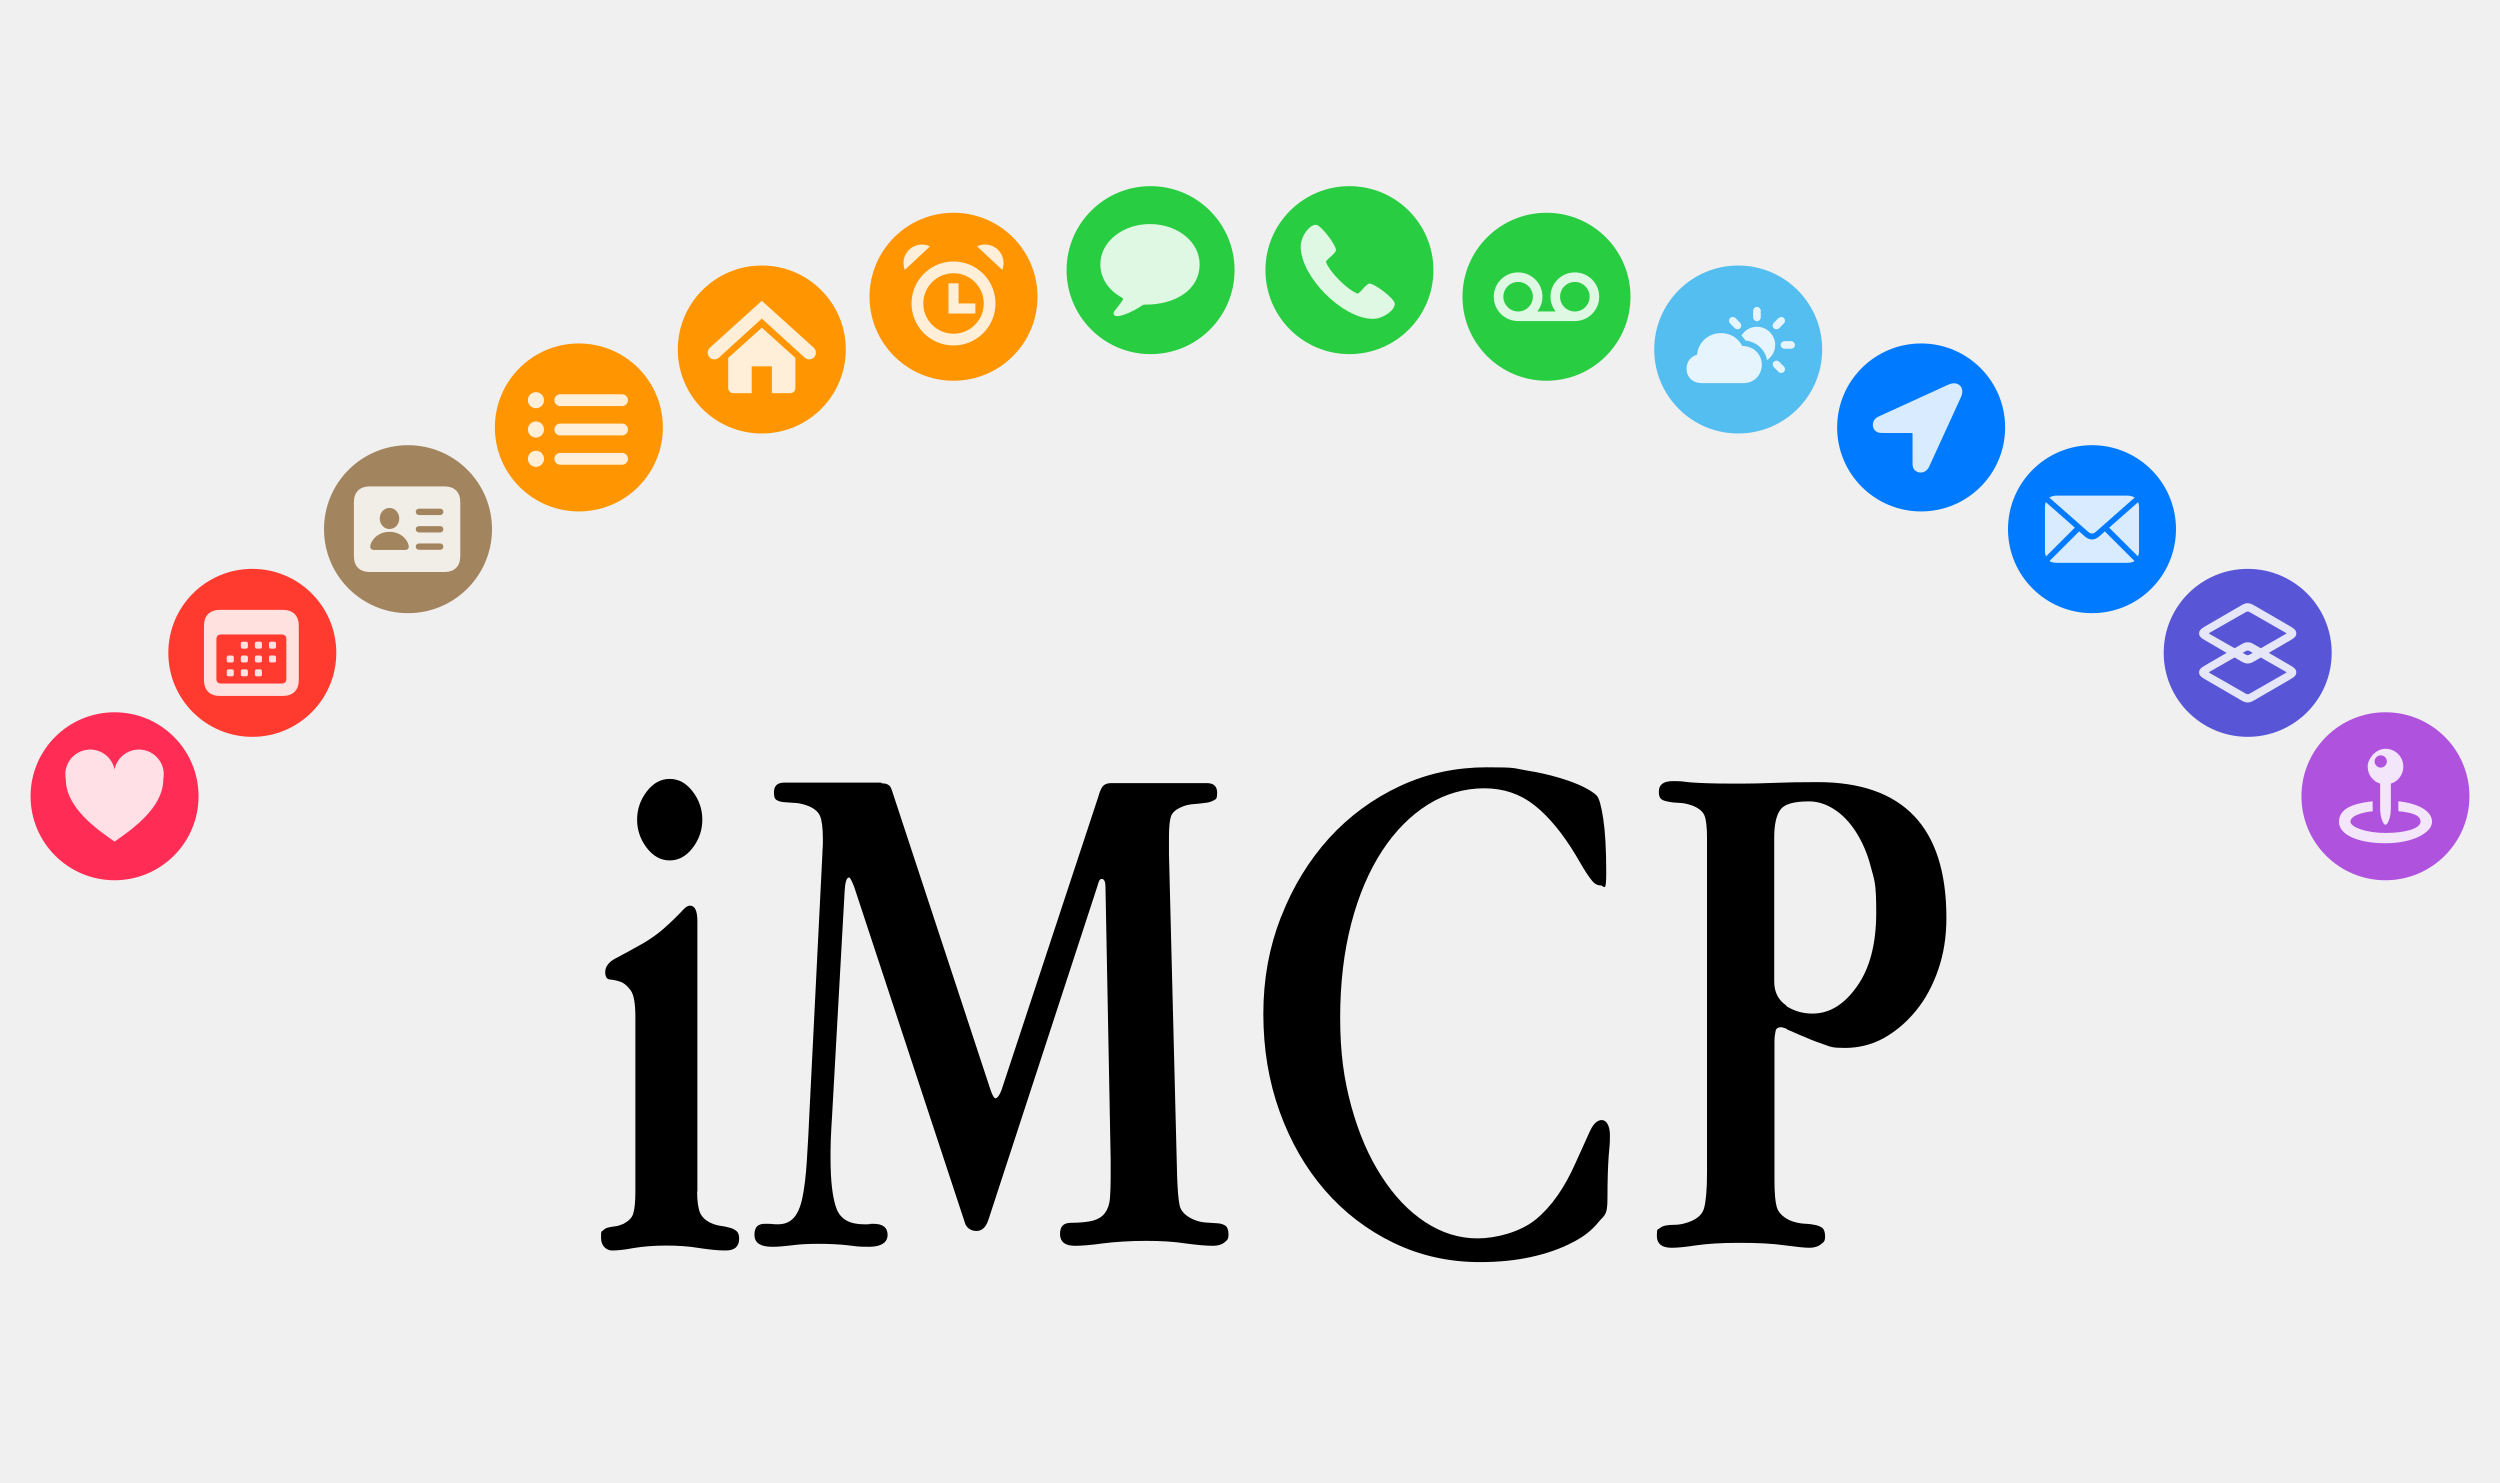
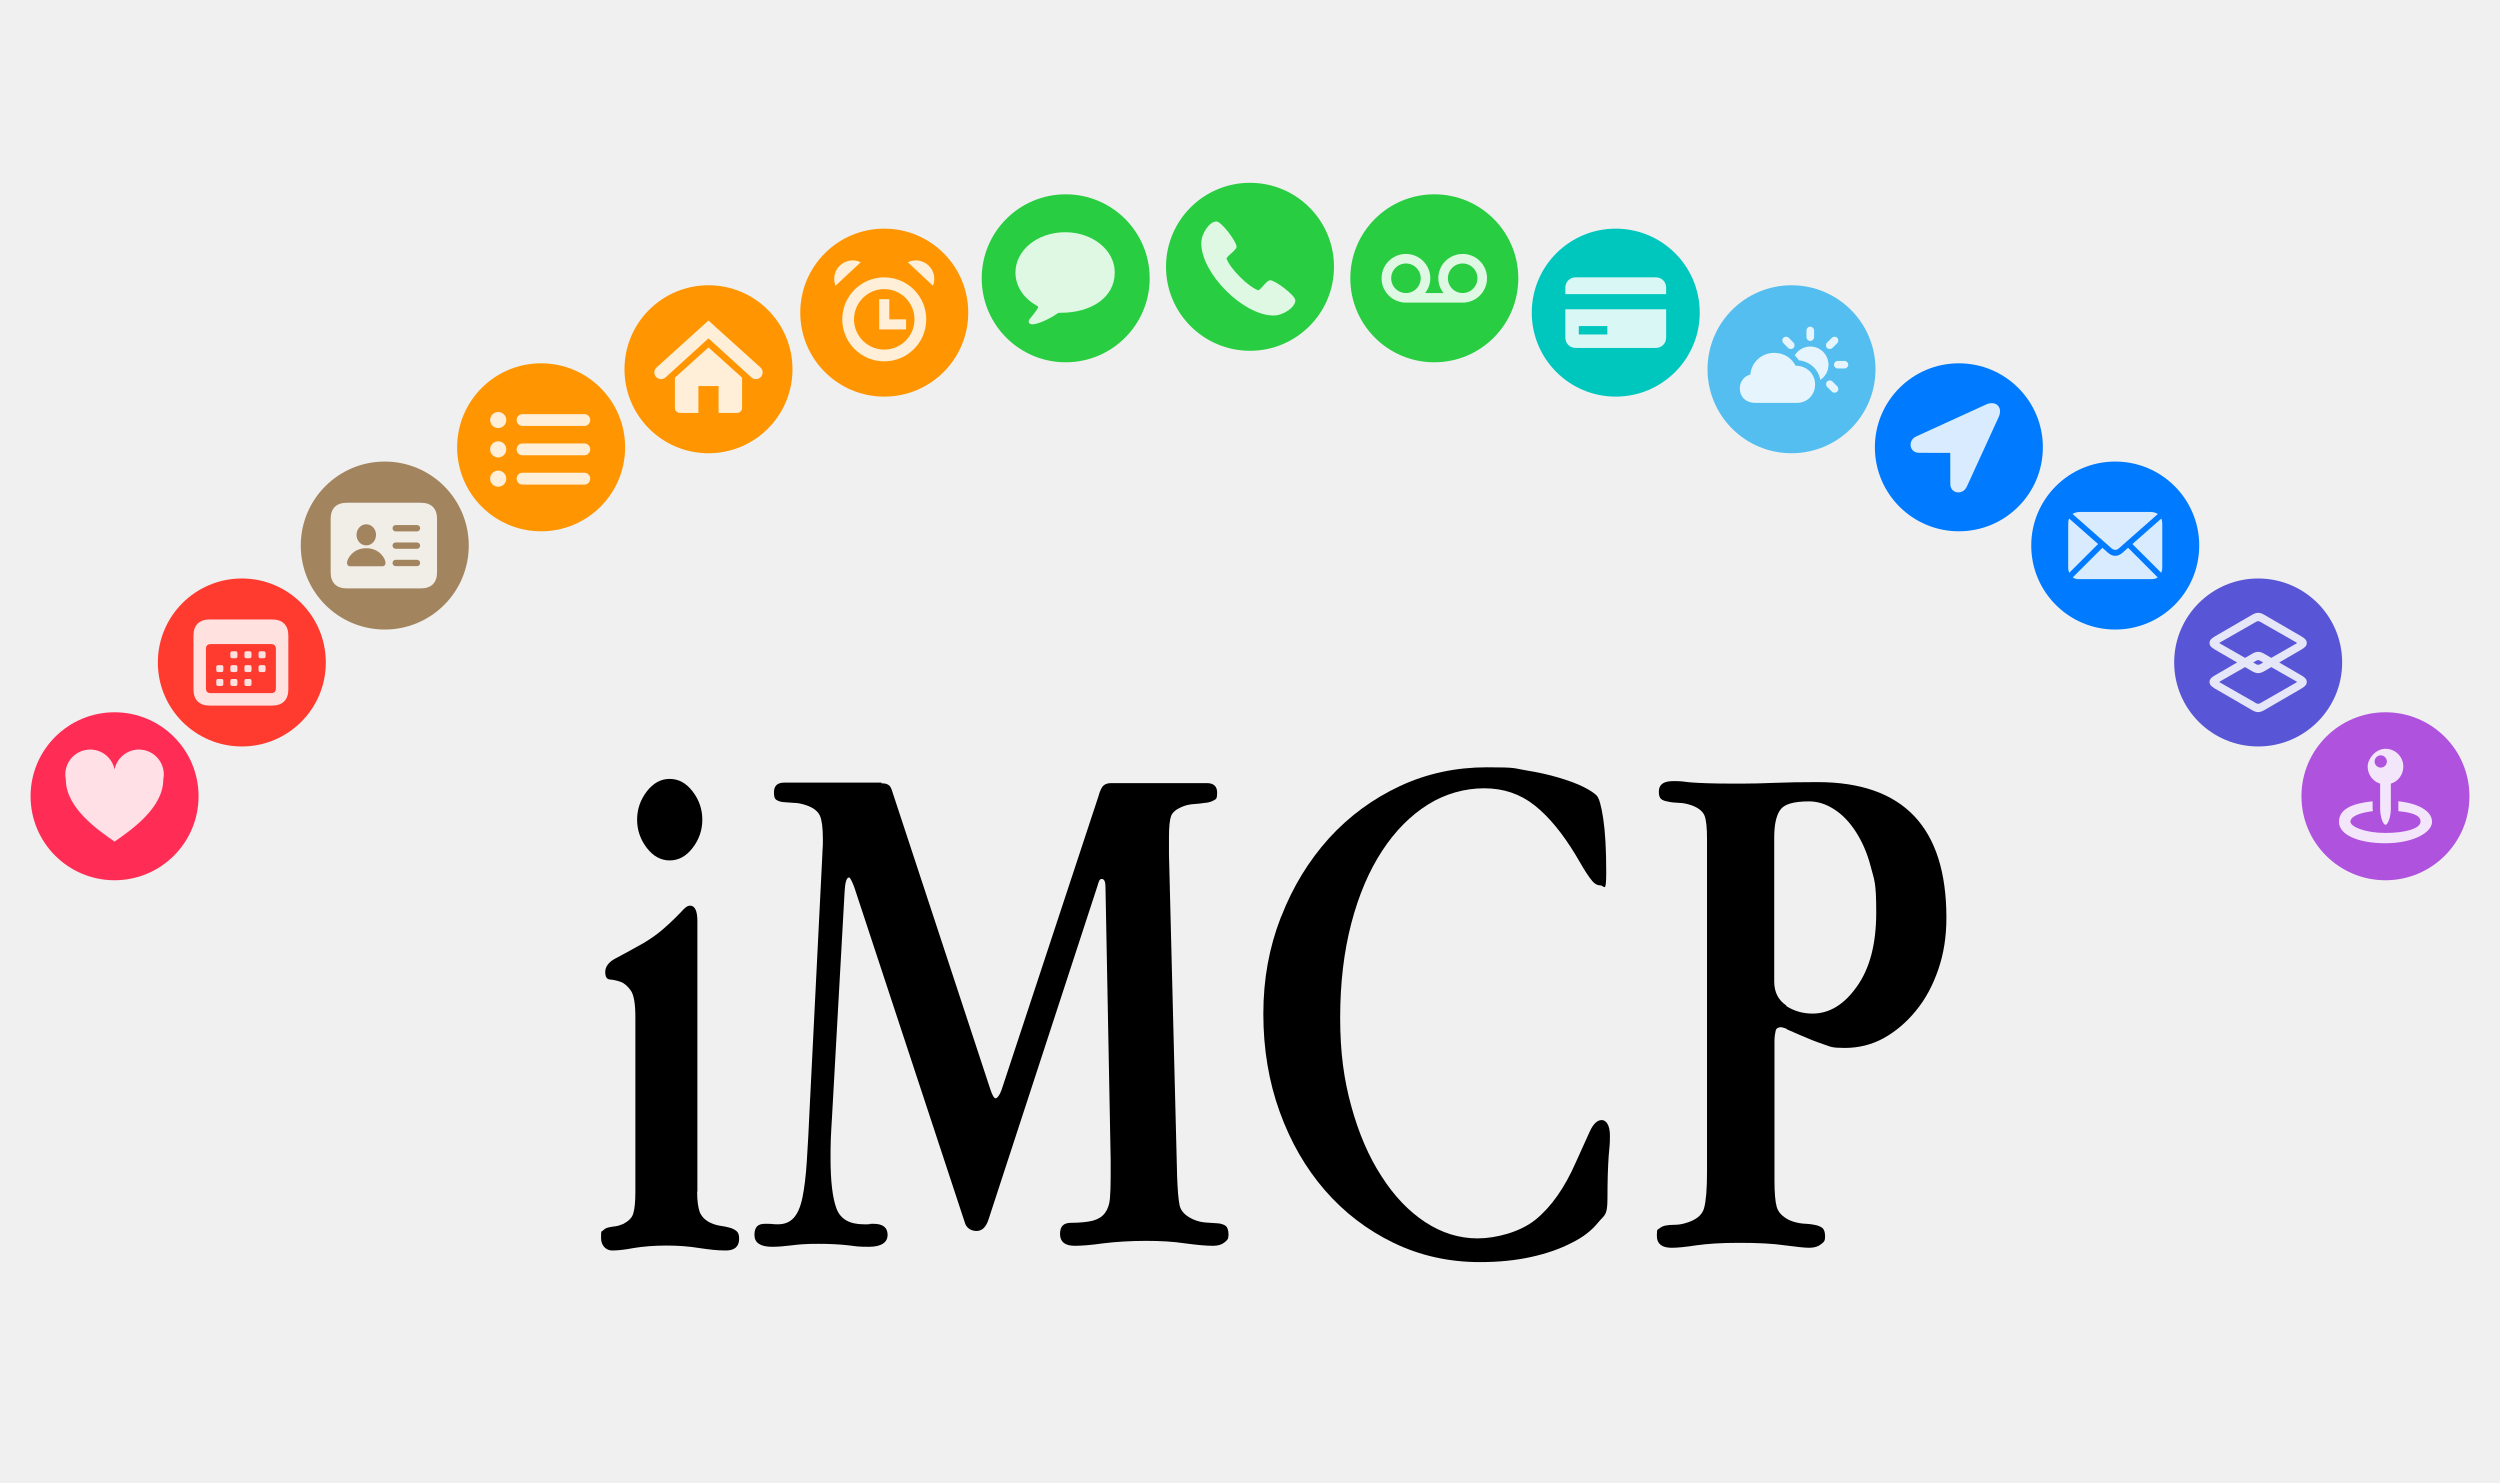
<svg xmlns="http://www.w3.org/2000/svg" viewBox="0 0 1012 600">
  <g fill="#000">
    <path d="M282.2,482.4c0,3.6.4,6.3,1,8.1.7,1.8,2,3.2,3.8,4.2,1.6.8,3.1,1.3,4.6,1.5s2.8.5,3.9.8,2,.8,2.7,1.4,1,1.6,1,3c0,3.2-1.8,4.8-5.4,4.8s-6.6-.4-10.8-1c-4.2-.7-8.6-1-13.4-1s-9.5.4-13.1,1c-3.6.7-6.5,1-8.7,1s-4.5-1.7-4.5-5.1.2-2.4.8-3,1.2-1,2.1-1.2c.9-.2,1.9-.4,2.9-.5s2.1-.5,3.3-1c2.2-1.2,3.6-2.6,4-4.4.5-1.7.8-4.5.8-8.5v-70.8c0-5.4-.6-9-1.9-10.8s-2.7-3-4.2-3.5-2.9-.8-4.2-.9-1.9-1.1-1.9-3.1,1.4-4,4.1-5.4,6.5-3.5,11.5-6.3c3-1.8,5.5-3.6,7.6-5.4,2.1-1.8,3.8-3.4,5.2-4.8,1.4-1.4,2.5-2.5,3.4-3.5.9-.9,1.7-1.4,2.5-1.4,2,0,3,2.1,3,6.3v109.5ZM280.4,320.4c2.6,3.4,3.9,7.2,3.9,11.4s-1.3,8-3.9,11.4-5.7,5.1-9.3,5.1-6.7-1.7-9.3-5.1c-2.6-3.4-3.9-7.2-3.9-11.4s1.3-8,3.9-11.4,5.7-5.1,9.3-5.1,6.7,1.7,9.3,5.1Z" />
    <path d="M356.9,317.1c1,0,1.9.1,2.5.5.7.3,1.2,1,1.6,2.2l39.9,121.2c.8,2.4,1.5,3.6,2.1,3.6s1.6-1.1,2.4-3.3l39.3-119.1c.4-1.6,1-2.9,1.6-3.8.7-.9,1.9-1.4,3.5-1.4h38.7c2.8,0,4.2,1.3,4.2,3.9s-.5,2.6-1.4,3.1-2,.9-3.5,1c-1.4.2-3,.4-4.6.5-1.7.1-3.5.5-5.2,1.3-2.2,1-3.5,2.2-4,3.7-.5,1.5-.8,4.2-.8,8.2v7.1l3.3,130.5c.2,5.4.5,9.2,1,11.6.5,2.4,2.4,4.3,5.5,5.7,1.8.8,3.6,1.2,5.4,1.3s3.4.2,4.6.3c1.3.1,2.4.5,3.1,1,.8.6,1.2,1.8,1.2,3.6s-.5,2.2-1.6,3.1-2.6,1.4-4.6,1.4c-3.2,0-7-.4-11.5-1-4.5-.7-9.8-1-15.8-1s-12.4.4-17.2,1c-4.9.7-8.8,1-11.5,1-4,0-6-1.6-6-4.8s1.5-4.5,4.5-4.5,6.8-.3,8.9-.9c2.1-.6,3.7-1.6,4.8-3.1,1.1-1.5,1.8-3.4,2-5.8s.3-5.4.3-8.9v-6.9l-2.1-110.3c0-2.2-.5-3.3-1.5-3.3s-1.2,1-1.8,3l-44.1,135c-1,3-2.6,4.5-4.8,4.5s-4.2-1.2-4.8-3.6l-44.7-135.6c-1-2.6-1.7-3.9-2.1-3.9-1,0-1.6,1.9-1.8,5.7l-5.1,91.2c-.2,3.4-.4,6.5-.5,9.2-.1,2.8-.1,5.3-.1,7.5,0,9.3.8,16.1,2.4,20.4,1.6,4.3,5.3,6.4,11.1,6.4s1.2,0,1.8-.1c.6-.1,1.3-.1,2.1-.1,3.8,0,5.7,1.5,5.7,4.5s-2.5,4.8-7.5,4.8-5-.2-8.5-.6-7.5-.6-12.1-.6-7.5.2-10.6.6-5.8.6-8,.6c-4.8,0-7.2-1.6-7.2-4.8s1.4-4.5,4.2-4.5,2.2,0,3.1.1,1.6.1,2.2.1c2.6,0,4.7-.8,6.3-2.5,1.6-1.7,2.8-4.4,3.6-8.2.8-3.8,1.4-8.7,1.8-14.8s.8-13.5,1.2-22.5l5.1-101.9c0-.4,0-1.1.1-2.1s.1-2.3.1-3.9c0-4.6-.4-7.7-1.2-9.5-.8-1.8-2.6-3.2-5.4-4.2-1.8-.6-3.5-1-5.1-1-1.6-.1-3-.2-4.2-.3-1.2-.1-2.1-.4-2.9-.9s-1-1.5-1-3.1c0-2.6,1.4-3.9,4.2-3.9h39.3Z" />
    <path d="M518.7,370.9c4.7-12.1,11.2-22.6,19.3-31.6,8.2-9,17.8-16,28.7-21.1s22.7-7.6,35.2-7.6,10.6.4,15.6,1.2,9.5,1.8,13.5,3,7.3,2.4,9.9,3.7c2.6,1.3,4.4,2.5,5.4,3.5s1.9,4.1,2.7,9.5c.8,5.3,1.2,12.5,1.2,21.5s-.8,5.4-2.4,5.4-2.8-1-4.3-3.1-3.3-5-5.5-8.9c-5.4-9-11-15.8-16.8-20.4s-12.6-6.9-20.4-6.9-15.8,2.2-22.8,6.6c-7,4.4-13.2,10.6-18.5,18.7s-9.5,17.9-12.5,29.4-4.5,24.2-4.5,38.2,1.5,24.9,4.5,35.8,7,20.3,12.2,28.3c5.1,8,11,14.2,17.7,18.6s13.8,6.6,21.2,6.6,17.2-2.5,23.5-7.6,11.8-12.9,16.3-23.2c2.4-5.4,4.3-9.6,5.7-12.6s3-4.5,4.8-4.5,3.3,2.1,3.3,6.3-.2,4-.5,8.2-.5,10-.5,17.2-1.2,6.6-3.8,9.8-6,5.9-10.7,8.2c-4.6,2.4-10,4.3-16.3,5.7-6.3,1.4-13.2,2.1-20.8,2.1-12.6,0-24.2-2.6-35-7.8-10.7-5.2-20-12.3-27.8-21.3s-13.9-19.6-18.3-31.8c-4.4-12.2-6.6-25.4-6.6-39.6s2.4-27,7.1-39.1h0Z" />
    <path d="M723.1,416.4c-1.2-.4-1.9-.6-2.1-.6-1.2,0-2,.5-2.2,1.4s-.5,2.4-.5,4.4v55.9c0,5.2.3,8.9.9,11,.6,2.2,2.3,4,5.1,5.4,1.8.8,3.6,1.2,5.4,1.4,1.8.1,3.3.2,4.7.5,1.3.2,2.3.6,3.2,1.2.8.6,1.2,1.8,1.2,3.6s-.5,2.2-1.7,3.1c-1.1.9-2.7,1.4-4.7,1.4s-5.3-.4-10-1c-4.7-.7-10.8-1-18.5-1s-12.8.4-17.2,1c-4.5.7-7.8,1-10,1-4,0-6-1.6-6-4.8s.3-2.4,1-3,1.5-1,2.5-1.2,2.2-.3,3.6-.3,2.8-.2,4.2-.6c4.4-1.2,7-3.2,7.8-6.1.8-2.9,1.2-7.7,1.2-14.5v-135.1c0-4.4-.3-7.5-1-9.3-.7-1.8-2.5-3.2-5.2-4.2-1.8-.6-3.5-1-5.2-1-1.7-.1-3.2-.2-4.3-.5-1.2-.2-2.2-.5-2.8-1-.7-.5-1-1.5-1-3.1,0-2.8,1.9-4.2,5.7-4.2s3.2.1,7,.5c3.9.3,9.5.5,16.7.5h4.8c3.4,0,7.6-.1,12.6-.3,5-.2,10.8-.3,17.4-.3,34.8,0,52.2,18.3,52.2,54.9c0,7.8-1.1,14.6-3.3,21s-5.2,12-9,16.6c-3.8,4.7-8.2,8.4-13,11.1-4.9,2.7-10.2,4-15.8,4s-5.7-.5-8.7-1.5-6.3-2.3-9.9-3.9l-4.8-2.1h0ZM723,407.2c3.3,2.1,6.8,3.1,10.7,3.1,6.8,0,12.8-3.6,18-11,5.2-7.3,7.8-17.2,7.8-29.9s-.8-13-2.2-18.5-3.5-10.2-6-14.1-5.4-7-8.7-9.1c-3.3-2.2-6.8-3.3-10.3-3.3-6.2,0-10.1,1.1-11.7,3.5-1.6,2.3-2.4,6-2.4,11.2v58.2c0,4.4,1.7,7.6,5,9.8Z" />
  </g>
  <svg viewBox="0 0 100 100" x="12.373" y="288.327" width="68" height="68">
    <circle fill="#ff2d55" cx="50" cy="50" r="50" />
    <path fill="#fff" opacity=".85" d="M50,77C40,70 21,57 21,40a14.5,14.5 0 0 1 29-6a14.5,14.5 0 0 1 29,6C79,57 60,70 50,77Z" />
  </svg>
-   <svg version="1.1" viewBox="0 0 100 100" x="68.133" y="230.276" width="68" height="68">
+   <svg version="1.1" viewBox="0 0 100 100" x="63.896" y="234.169" width="68" height="68">
    <circle fill="#FF3B30" cx="50" cy="50" r="50" />
    <g fill="#fff" fill-opacity="0.85">
      <path d="M30.83,75.66h37.23c6.18,0,9.62-3.42,9.62-9.56v-32.15c0-6.14-3.44-9.55-9.62-9.55H30.83c-6.17,0-9.61,3.4-9.61,9.55v32.15c0,6.15,3.44,9.56,9.61,9.56ZM31.52,68.27c-1.92,0-2.9-.9-2.9-2.94v-23.34c0-2.03.99-2.93,2.9-2.93h35.83c1.91,0,2.92.89,2.92,2.93v23.34c0,2.05-1.01,2.94-2.92,2.94H31.52ZM44.49,47.49h1.55c1,0,1.34-.31,1.34-1.3v-1.55c0-.99-.34-1.3-1.34-1.3h-1.55c-.99,0-1.33.31-1.33,1.3v1.55c0,.99.34,1.3,1.33,1.3ZM52.86,47.49h1.57c.99,0,1.33-.31,1.33-1.3v-1.55c0-.99-.34-1.3-1.33-1.3h-1.57c-.98,0-1.32.31-1.32,1.3v1.55c0,.99.34,1.3,1.32,1.3ZM61.25,47.49h1.57c.98,0,1.32-.31,1.32-1.3v-1.55c0-.99-.35-1.3-1.32-1.3h-1.57c-.98,0-1.32.31-1.32,1.3v1.55c0,.99.35,1.3,1.32,1.3ZM36.11,55.73h1.57c.98,0,1.32-.31,1.32-1.28v-1.57c0-.99-.35-1.3-1.32-1.3h-1.57c-.98,0-1.34.31-1.34,1.3v1.57c0,.98.36,1.28,1.34,1.28ZM44.49,55.73h1.55c1,0,1.34-.31,1.34-1.28v-1.57c0-.99-.34-1.3-1.34-1.3h-1.55c-.99,0-1.33.31-1.33,1.3v1.57c0,.98.34,1.28,1.33,1.28ZM52.86,55.73h1.57c.99,0,1.33-.31,1.33-1.28v-1.57c0-.99-.34-1.3-1.33-1.3h-1.57c-.98,0-1.32.31-1.32,1.3v1.57c0,.98.34,1.28,1.32,1.28ZM61.25,55.73h1.57c.98,0,1.32-.31,1.32-1.28v-1.57c0-.99-.35-1.3-1.32-1.3h-1.57c-.98,0-1.32.31-1.32,1.3v1.57c0,.98.35,1.28,1.32,1.28ZM36.11,63.99h1.57c.98,0,1.32-.32,1.32-1.3v-1.57c0-.99-.35-1.3-1.32-1.3h-1.57c-.98,0-1.34.31-1.34,1.3v1.57c0,.98.36,1.3,1.34,1.3ZM44.49,63.99h1.55c1,0,1.34-.32,1.34-1.3v-1.57c0-.99-.34-1.3-1.34-1.3h-1.55c-.99,0-1.33.31-1.33,1.3v1.57c0,.98.34,1.3,1.33,1.3ZM52.86,63.99h1.57c.99,0,1.33-.32,1.33-1.3v-1.57c0-.99-.34-1.3-1.33-1.3h-1.57c-.98,0-1.32.31-1.32,1.3v1.57c0,.98.34,1.3,1.32,1.3Z" />
    </g>
  </svg>
-   <svg version="1.1" viewBox="0 0 100 100" x="131.161" y="180.210" width="68" height="68">
+   <svg version="1.1" viewBox="0 0 100 100" x="121.754" y="186.837" width="68" height="68">
    <circle fill="#a2845e" cx="50" cy="50" r="50" />
    <g fill="#fff" fill-opacity="0.85">
      <path class="st1" d="M81.12,34.03v31.97c0,6.1-3.41,9.51-9.57,9.51H27.35c-6.14,0-9.56-3.4-9.56-9.51v-31.97c0-6.11,3.42-9.5,9.56-9.5h44.21c6.16,0,9.57,3.39,9.57,9.5ZM27.52,60.35c0,1.1.64,1.99,1.84,1.99h19.25c1.22,0,1.85-.89,1.85-1.99,0-2.48-3.49-8.76-11.47-8.76s-11.47,6.27-11.47,8.76ZM56.53,58.49c-1.11,0-1.91.84-1.91,1.91s.8,1.86,1.91,1.86h12.64c1.07,0,1.87-.8,1.87-1.86s-.8-1.91-1.87-1.91h-12.64ZM56.53,48.17c-1.11,0-1.91.82-1.91,1.86s.8,1.91,1.91,1.91h12.64c1.07,0,1.87-.84,1.87-1.91s-.8-1.86-1.87-1.86h-12.64ZM33.18,43.58c0,3.62,2.61,6.33,5.8,6.33,3.21,0,5.81-2.71,5.81-6.33,0-3.41-2.6-6.23-5.81-6.23s-5.8,2.82-5.8,6.23ZM56.53,37.81c-1.11,0-1.91.82-1.91,1.87s.8,1.91,1.91,1.91h12.64c1.07,0,1.87-.84,1.87-1.91s-.8-1.87-1.87-1.87h-12.64Z" />
    </g>
  </svg>
-   <svg version="1.1" viewBox="0 0 100 100" x="200.324" y="139.031" width="68" height="68">
+   <svg version="1.1" viewBox="0 0 100 100" x="185.048" y="147.067" width="68" height="68">
    <circle fill="#ff9500" cx="50" cy="50" r="50" />
    <g fill="#fff" fill-opacity=".85">
      <path d="M38.83,72.2h36.98c1.91,0,3.42-1.64,3.42-3.53s-1.48-3.51-3.42-3.51h-36.98c-1.92,0-3.41,1.62-3.41,3.51s1.51,3.53,3.41,3.53Z" />
      <path d="M24.44,73.49c2.65,0,4.82-2.17,4.82-4.82s-2.17-4.8-4.82-4.8-4.8,2.15-4.8,4.8,2.17,4.82,4.8,4.82Z" />
      <path d="M38.83,54.74h36.98c1.91,0,3.42-1.64,3.42-3.51s-1.48-3.52-3.42-3.52h-36.98c-1.92,0-3.41,1.62-3.41,3.52s1.51,3.51,3.41,3.51Z" />
      <path d="M24.44,56.04c2.65,0,4.82-2.17,4.82-4.82s-2.17-4.8-4.82-4.8-4.8,2.15-4.8,4.8,2.17,4.82,4.8,4.82Z" />
      <path d="M38.83,37.29h36.98c1.91,0,3.42-1.64,3.42-3.52s-1.48-3.51-3.42-3.51h-36.98c-1.92,0-3.41,1.62-3.41,3.51s1.51,3.52,3.41,3.52Z" />
      <path d="M24.44,38.57c2.65,0,4.82-2.15,4.82-4.8s-2.17-4.8-4.82-4.8-4.8,2.15-4.8,4.8,2.17,4.8,4.8,4.8Z" />
    </g>
  </svg>
-   <svg viewBox="0 0 100 100" x="274.376" y="107.480" width="68" height="68">
+   <svg viewBox="0 0 100 100" x="252.795" y="115.476" width="68" height="68">
    <circle fill="#ff9500" cx="50" cy="50" r="50" />
    <g fill="#fff" opacity=".85">
      <path d="M50,21 81,49a4,4 0 0 1-5.4,5.9L50,31.6 24.4,54.9A4,4 0 0 1 19,49Z" />
      <path fill-rule="evenodd" d="M50,37 70,55V73a3,3 0 0 1-3,3H33a3,3 0 0 1-3-3V55ZM44,60h12v16H44Z" />
    </g>
  </svg>
-   <svg viewBox="0 0 100 100" x="351.985" y="86.126" width="68" height="68">
+   <svg viewBox="0 0 100 100" x="323.946" y="92.554" width="68" height="68">
    <circle fill="#ff9500" cx="50" cy="50" r="50" />
    <g fill="#fff" opacity=".85">
      <path fill-rule="evenodd" d="M50,29a25,25 0 1 1 0,50a25,25 0 1 1 0-50ZM50,36a18,18 0 1 0 0,36a18,18 0 1 0 0-36Z" />
      <path d="M47,42h6v12h10v6H47Z" />
      <path d="M21,34a11,11 0 0 1 15-14ZM79,34a11,11 0 0 0-15-14Z" />
    </g>
  </svg>
-   <svg viewBox="0 0 100 100" x="431.753" y="75.351" width="68" height="68">
+   <svg viewBox="0 0 100 100" x="397.394" y="78.656" width="68" height="68">
    <circle fill="#28cd41" cx="50" cy="50" r="50" />
    <g fill="#fff" fill-opacity="0.85">
      <path d="M30.19,77.4c3.04,0,9.82-2.94,14.79-6.39.59-.4,1.01-.5,1.53-.5.3.01.53.02.7.02,17.63-.04,32-8.83,32-23.99,0-13.3-13.15-23.97-29.56-23.97s-29.56,10.67-29.56,23.97c0,7.9,4.52,15.26,12.9,19.86.63.34.75.71.46,1.29-1.56,2.6-3.8,5.19-4.83,6.48-1.36,1.68-.56,3.21,1.57,3.21Z" />
    </g>
  </svg>
-   <svg viewBox="0 0 100 100" x="512.247" y="75.351" width="68" height="68">
+   <svg viewBox="0 0 100 100" x="472.000" y="74.000" width="68" height="68">
    <circle fill="#28cd41" cx="50" cy="50" r="50" />
    <g fill="#fff" fill-opacity="0.85">
      <path d="M30,23c-4,0-9,7-9,13,0,18,25,43,43,43,6,0,13-5,13-9,0-3-12-12-15-12-2,0-5,5-7,6-6-2-17-13-19-19,1-2,6-5,6-7,0-3-9-15-12-15Z" />
    </g>
  </svg>
-   <svg viewBox="0 0 100 100" x="592.015" y="86.126" width="68" height="68">
+   <svg viewBox="0 0 100 100" x="546.606" y="78.656" width="68" height="68">
    <circle fill="#28cd41" cx="50" cy="50" r="50" />
    <g fill="#fff" stroke="#fff" stroke-width="22" stroke-linejoin="round" opacity="0.85">
      <path transform="translate(20.000 36.882) scale(0.12596)" d="M1.06581e-14 104.043C1.06581e-14 161.656 46.572 208.086 104.043 208.086L372.297 208.086C429.839 208.086 476.341 161.585 476.341 104.043C476.341 46.431 429.768 0 372.297 0C314.685 0 268.048 46.502 268.048 104.043C268.048 137.03 284.031 166.78 309.472 184.8L166.868 184.8C192.309 166.78 208.292 137.03 208.292 104.043C208.292 46.431 161.72 0 104.043 0C46.502 0 1.06581e-14 46.502 1.06581e-14 104.043ZM23.421 103.908C23.421 59.335 59.605 23.151 104.178 23.151C148.752 23.151 184.865 59.335 184.865 103.908C184.865 148.617 148.752 184.8 104.178 184.8C59.605 184.8 23.421 148.617 23.421 103.908ZM291.476 103.908C291.476 59.335 327.589 23.151 372.162 23.151C416.736 23.151 453.055 59.335 453.055 103.908C453.055 148.617 416.736 184.8 372.162 184.8C327.589 184.8 291.476 148.617 291.476 103.908Z" />
    </g>
  </svg>
-   <svg version="1.1" viewBox="0 0 100 100" x="669.624" y="107.480" width="68" height="68">
+   <svg viewBox="0 0 100 100" x="620.054" y="92.554" width="68" height="68">
+     <circle fill="#00c7be" cx="50" cy="50" r="50" />
+     <g fill="#fff" opacity=".85">
+       <path fill-rule="evenodd" d="M26,29H74a6,6 0 0 1 6,6V65a6,6 0 0 1-6,6H26a6,6 0 0 1-6-6V35a6,6 0 0 1 6-6ZM20,39V48H80V39ZM28,58v5H45v-5Z" />
+     </g>
+   </svg>
+   <svg version="1.1" viewBox="0 0 100 100" x="691.205" y="115.476" width="68" height="68">
    <circle fill="#55bef0" cx="50" cy="50" r="50" />
    <g fill="#fff" fill-opacity=".85">
      <path d="M74.42,57.32l2.79,2.8c.88.88.9,2.32.02,3.18-.87.87-2.36.91-3.21.02l-2.8-2.82c-.87-.91-.9-2.34-.02-3.21.87-.87,2.32-.86,3.21.02ZM72.01,47.29c0,3.77-1.94,7.1-4.87,9.04-1.12-6.3-6.15-10.91-12.76-11.67-.7-1.05-1.51-2.04-2.45-2.94,1.89-3.15,5.34-5.26,9.26-5.26,5.95,0,10.82,4.87,10.82,10.84ZM83.77,47.3c0,1.24-1.03,2.24-2.27,2.24h-3.94c-1.23,0-2.29-.99-2.29-2.24s1.06-2.27,2.29-2.27h3.94c1.24,0,2.27,1.03,2.27,2.27ZM77.2,31.29c.87.87.88,2.34-.01,3.21l-2.8,2.79c-.88.87-2.35.89-3.23.03-.87-.87-.87-2.35.03-3.22l2.81-2.79c.89-.89,2.33-.89,3.21-.03ZM48.37,31.28l2.78,2.82c.86.89.88,2.34.02,3.21-.87.87-2.32.86-3.22-.04l-2.78-2.81c-.86-.86-.89-2.31-.02-3.19.87-.87,2.37-.88,3.22,0ZM63.43,26.92v3.95c0,1.24-1.03,2.28-2.27,2.28s-2.25-1.05-2.25-2.28v-3.95c0-1.24,1.03-2.27,2.25-2.27s2.27,1.04,2.27,2.27Z" />
      <path d="M28.42,70.01h24.81c6.15,0,10.81-4.74,10.81-10.97s-4.91-11.15-11.61-11.15c-2.24-4.2-6.41-7.65-12.77-7.65-7.41,0-13.54,5.56-14.15,12.88-3.78,1.03-6.28,4.25-6.28,8.31,0,5.07,3.69,8.59,9.19,8.59Z" />
    </g>
  </svg>
-   <svg version="1.1" viewBox="0 0 100 100" x="743.676" y="139.031" width="68" height="68">
+   <svg version="1.1" viewBox="0 0 100 100" x="758.952" y="147.067" width="68" height="68">
    <circle fill="#007aff" cx="50" cy="50" r="50" />
    <g fill="#fff" fill-opacity="0.85">
      <path d="M26.24,53.28l18.31.05c.23,0,.32.09.32.31l.03,18.25c0,5.68,7.4,6.9,9.84,1.51l18.98-41.47c2.65-5.85-1.77-10.03-7.54-7.41l-41.58,19c-5.21,2.36-4.09,9.75,1.64,9.76Z" />
    </g>
  </svg>
-   <svg viewBox="0 0 100 100" x="812.839" y="180.210" width="68" height="68">
+   <svg viewBox="0 0 100 100" x="822.246" y="186.837" width="68" height="68">
    <circle fill="#007aff" cx="50" cy="50" r="50" />
    <g fill="#fff" fill-opacity="0.85">
      <path d="M49.99 52.58Q48.85 52.58 47.76 51.62L24.58 31.2Q26.43 30 29.29 30H70.71Q73.57 30 75.4 31.2L52.22 51.62Q51.15 52.58 49.99 52.58ZM22.6 66.25Q22.32 65.6 22.16 64.76Q22 63.92 22 62.81V37.19Q22 35.98 22.17 35.12Q22.35 34.27 22.56 33.92L39.78 49.09ZM28.59 70Q27.31 70 26.33 69.73Q25.34 69.45 24.69 68.98L42.35 51.32L45.74 54.34Q46.76 55.22 47.83 55.67Q48.9 56.13 49.99 56.13Q51.08 56.13 52.16 55.67Q53.24 55.22 54.26 54.34L57.65 51.32L75.31 68.98Q74.66 69.45 73.67 69.73Q72.69 70 71.41 70ZM77.4 66.25 60.22 49.09 77.44 33.92Q77.63 34.27 77.81 35.12Q78 35.98 78 37.19V62.81Q78 63.92 77.83 64.76Q77.65 65.6 77.4 66.25Z" />
    </g>
  </svg>
-   <svg viewBox="0 0 100 100" x="875.867" y="230.276" width="68" height="68">
+   <svg viewBox="0 0 100 100" x="880.104" y="234.169" width="68" height="68">
    <circle fill="#5856d6" cx="50" cy="50" r="50" />
    <g fill="#fff" fill-opacity="0.85" transform="translate(50 50) scale(0.58) translate(-62.33895 34.1361)">
      <path d="M62.334 16.811C64.314 16.811 66.211 16.168 68.574 14.81L106.744-7.354C110.703-9.686 112.217-11.448 112.217-14.144C112.217-16.778 110.703-18.593 106.744-20.873L68.574-43.047C66.211-44.446 64.314-45.038 62.334-45.038C60.364-45.038 58.467-44.446 56.104-43.047L17.935-20.873C13.975-18.593 12.461-16.778 12.461-14.144C12.461-11.448 13.975-9.686 17.935-7.354L56.104 14.81C58.467 16.168 60.364 16.811 62.334 16.811ZM62.334 8.274C61.628 8.274 61.006 8.087 60.187 7.621L23.031-13.653C22.78-13.758 22.655-13.873 22.655-14.144C22.655-14.353 22.78-14.468 23.031-14.625L60.187-35.847C61.006-36.314 61.628-36.552 62.334-36.552C63.039-36.552 63.672-36.314 64.491-35.847L101.648-14.625C101.898-14.468 102.023-14.353 102.023-14.144C102.023-13.873 101.898-13.758 101.648-13.653L64.491 7.621C63.672 8.087 63.039 8.274 62.334 8.274ZM62.334-23.183C64.314-23.183 66.211-23.816 68.574-25.174L106.744-47.399C110.703-49.68 112.217-51.442 112.217-54.128C112.217-56.824 110.703-58.576 106.744-60.919L68.574-83.082C66.211-84.44 64.314-85.083 62.334-85.083C60.364-85.083 58.467-84.44 56.104-83.082L17.935-60.919C13.975-58.576 12.461-56.824 12.461-54.128C12.461-51.442 13.975-49.68 17.935-47.399L56.104-25.174C58.467-23.816 60.364-23.183 62.334-23.183ZM62.334-31.72C61.628-31.72 61.006-31.959 60.187-32.425L23.031-53.648C22.78-53.752 22.655-53.919 22.655-54.128C22.655-54.389 22.78-54.514 23.031-54.619L60.187-75.841C61.006-76.308 61.628-76.546 62.334-76.546C63.039-76.546 63.672-76.308 64.491-75.841L101.648-54.619C101.898-54.514 102.023-54.389 102.023-54.128C102.023-53.919 101.898-53.752 101.648-53.648L64.491-32.425C63.672-31.959 63.039-31.72 62.334-31.72Z" />
    </g>
  </svg>
  <svg version="1.1" viewBox="0 0 100 100" x="931.627" y="288.327" width="68" height="68">
    <circle fill="#af52de" cx="50" cy="50" r="50" />
    <g fill="#fff" fill-opacity="0.85">
      <path d="M42.49,57.93v.94c-8.01.94-13.32,3.18-13.32,6.25s8.84,6.72,20.86,6.72,20.86-2.71,20.86-6.72-5.3-5.42-13.2-6.25v-5.89c12.14,1.3,20.04,5.89,20.04,12.26s-11.31,12.73-27.7,12.73-27.7-5.07-27.7-12.73,7.9-10.96,20.04-12.26v4.95h.12Z" />
      <path d="M60.64,32.35c0,4.71-3.06,8.84-7.43,10.14v14.97c0,5.19-1.89,9.55-3.18,9.55s-3.18-4.36-3.18-9.55v-14.97c-4.36-1.3-7.43-5.42-7.43-10.14s4.71-10.61,10.61-10.61,10.61,4.71,10.61,10.61ZM43.55,29.29c0,2,1.65,3.65,3.65,3.65s3.65-1.65,3.65-3.65-1.65-3.65-3.65-3.65-3.65,1.65-3.65,3.65h0Z" />
    </g>
  </svg>
</svg>
